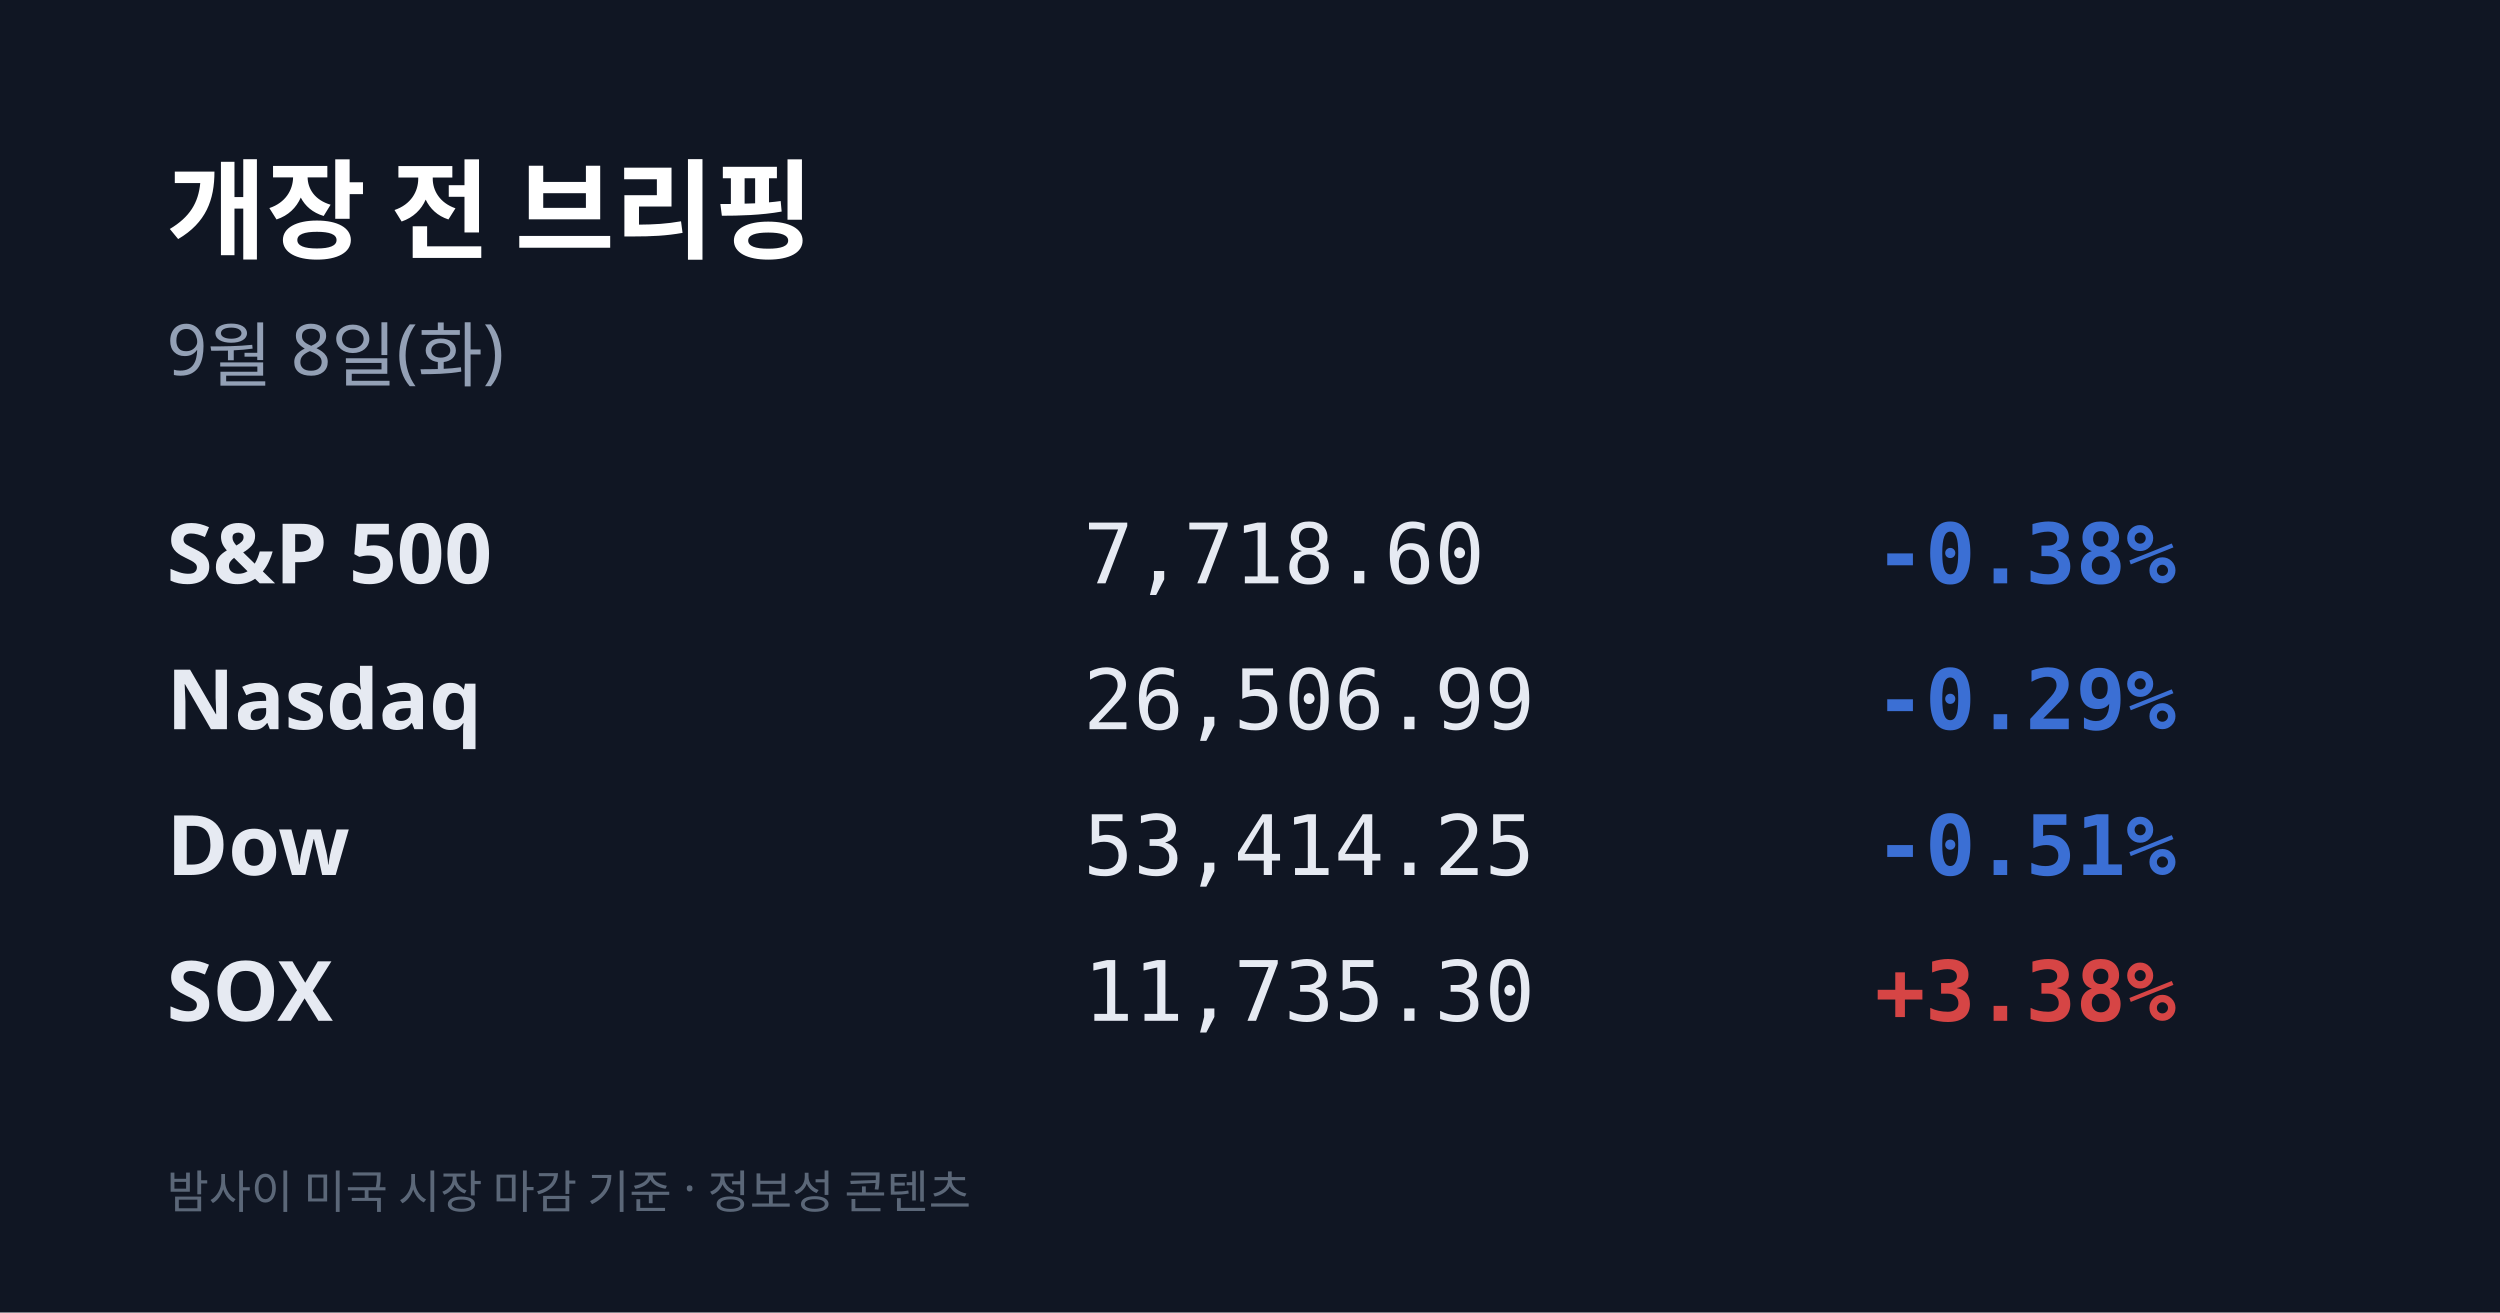
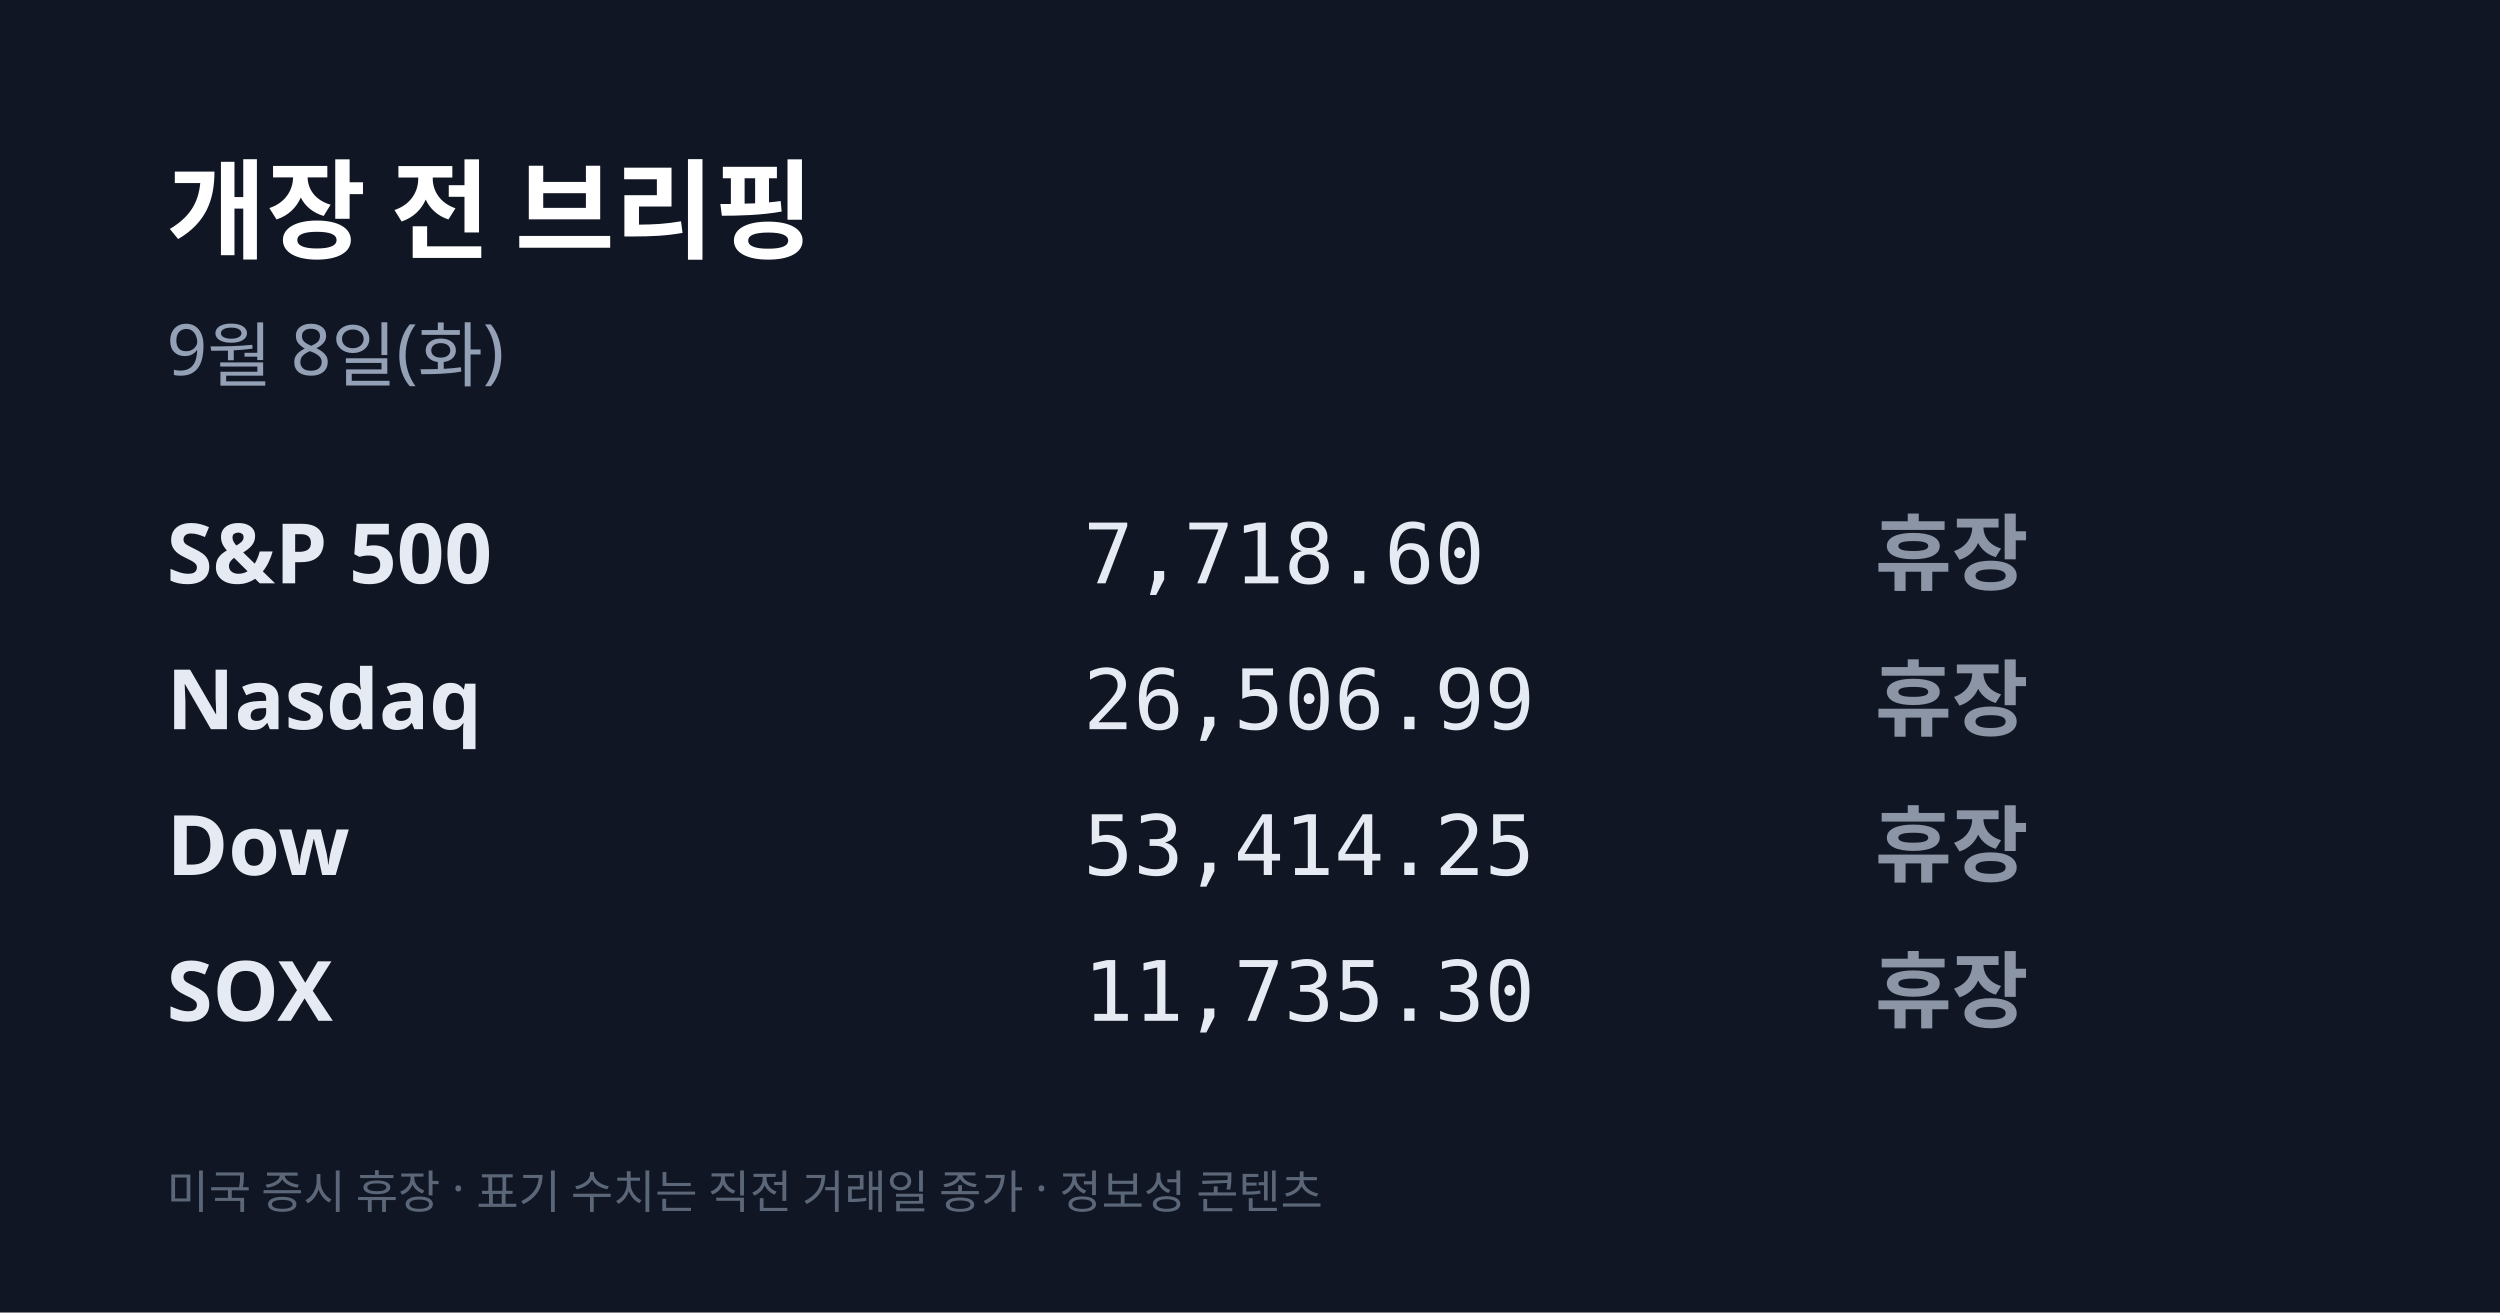
<svg xmlns="http://www.w3.org/2000/svg" width="1200" height="630" viewBox="0 0 1200 630">
  <rect width="1200" height="630" fill="#101623" />
  <text x="80" y="120" font-family="'Apple SD Gothic Neo','Noto Sans KR',sans-serif" font-size="52" font-weight="800" fill="#ffffff">개장 전 브리핑</text>
  <text x="80" y="180" font-family="'Apple SD Gothic Neo','Noto Sans KR',sans-serif" font-size="34" fill="#93a0b5">9월 8일(화)</text>
  <text x="80" y="280" font-family="'Apple SD Gothic Neo','Noto Sans KR',sans-serif" font-size="40" font-weight="700" fill="#e6eaf2">S&amp;P 500</text>
  <text x="520" y="280" font-family="'SF Mono',Menlo,monospace" font-size="40" fill="#e6eaf2">7,718.60</text>
-   <text x="900" y="280" font-family="'SF Mono',Menlo,monospace" font-size="40" font-weight="700" fill="#3b6fd4">-0.38%</text>
+   <text x="900" y="280" font-family="'Apple SD Gothic Neo','Noto Sans KR',sans-serif" font-size="40" font-weight="700" fill="#8b95a5">휴장</text>
  <text x="80" y="350" font-family="'Apple SD Gothic Neo','Noto Sans KR',sans-serif" font-size="40" font-weight="700" fill="#e6eaf2">Nasdaq</text>
  <text x="520" y="350" font-family="'SF Mono',Menlo,monospace" font-size="40" fill="#e6eaf2">26,506.99</text>
-   <text x="900" y="350" font-family="'SF Mono',Menlo,monospace" font-size="40" font-weight="700" fill="#3b6fd4">-0.29%</text>
+   <text x="900" y="350" font-family="'Apple SD Gothic Neo','Noto Sans KR',sans-serif" font-size="40" font-weight="700" fill="#8b95a5">휴장</text>
  <text x="80" y="420" font-family="'Apple SD Gothic Neo','Noto Sans KR',sans-serif" font-size="40" font-weight="700" fill="#e6eaf2">Dow</text>
  <text x="520" y="420" font-family="'SF Mono',Menlo,monospace" font-size="40" fill="#e6eaf2">53,414.25</text>
-   <text x="900" y="420" font-family="'SF Mono',Menlo,monospace" font-size="40" font-weight="700" fill="#3b6fd4">-0.51%</text>
+   <text x="900" y="420" font-family="'Apple SD Gothic Neo','Noto Sans KR',sans-serif" font-size="40" font-weight="700" fill="#8b95a5">휴장</text>
  <text x="80" y="490" font-family="'Apple SD Gothic Neo','Noto Sans KR',sans-serif" font-size="40" font-weight="700" fill="#e6eaf2">SOX</text>
  <text x="520" y="490" font-family="'SF Mono',Menlo,monospace" font-size="40" fill="#e6eaf2">11,735.30</text>
-   <text x="900" y="490" font-family="'SF Mono',Menlo,monospace" font-size="40" font-weight="700" fill="#d64545">+3.38%</text>
-   <text x="80" y="580" font-family="'Apple SD Gothic Neo','Noto Sans KR',sans-serif" font-size="22" fill="#5b6778">밤사이 미국 시장 마감 기준 · 정보성 콘텐츠</text>
+   <text x="900" y="490" font-family="'Apple SD Gothic Neo','Noto Sans KR',sans-serif" font-size="40" font-weight="700" fill="#8b95a5">휴장</text>
+   <text x="80" y="580" font-family="'Apple SD Gothic Neo','Noto Sans KR',sans-serif" font-size="22" fill="#5b6778">미국 증시 휴장 · 표기 수치는 직전 거래일 종가 · 정보성 콘텐츠</text>
</svg>
